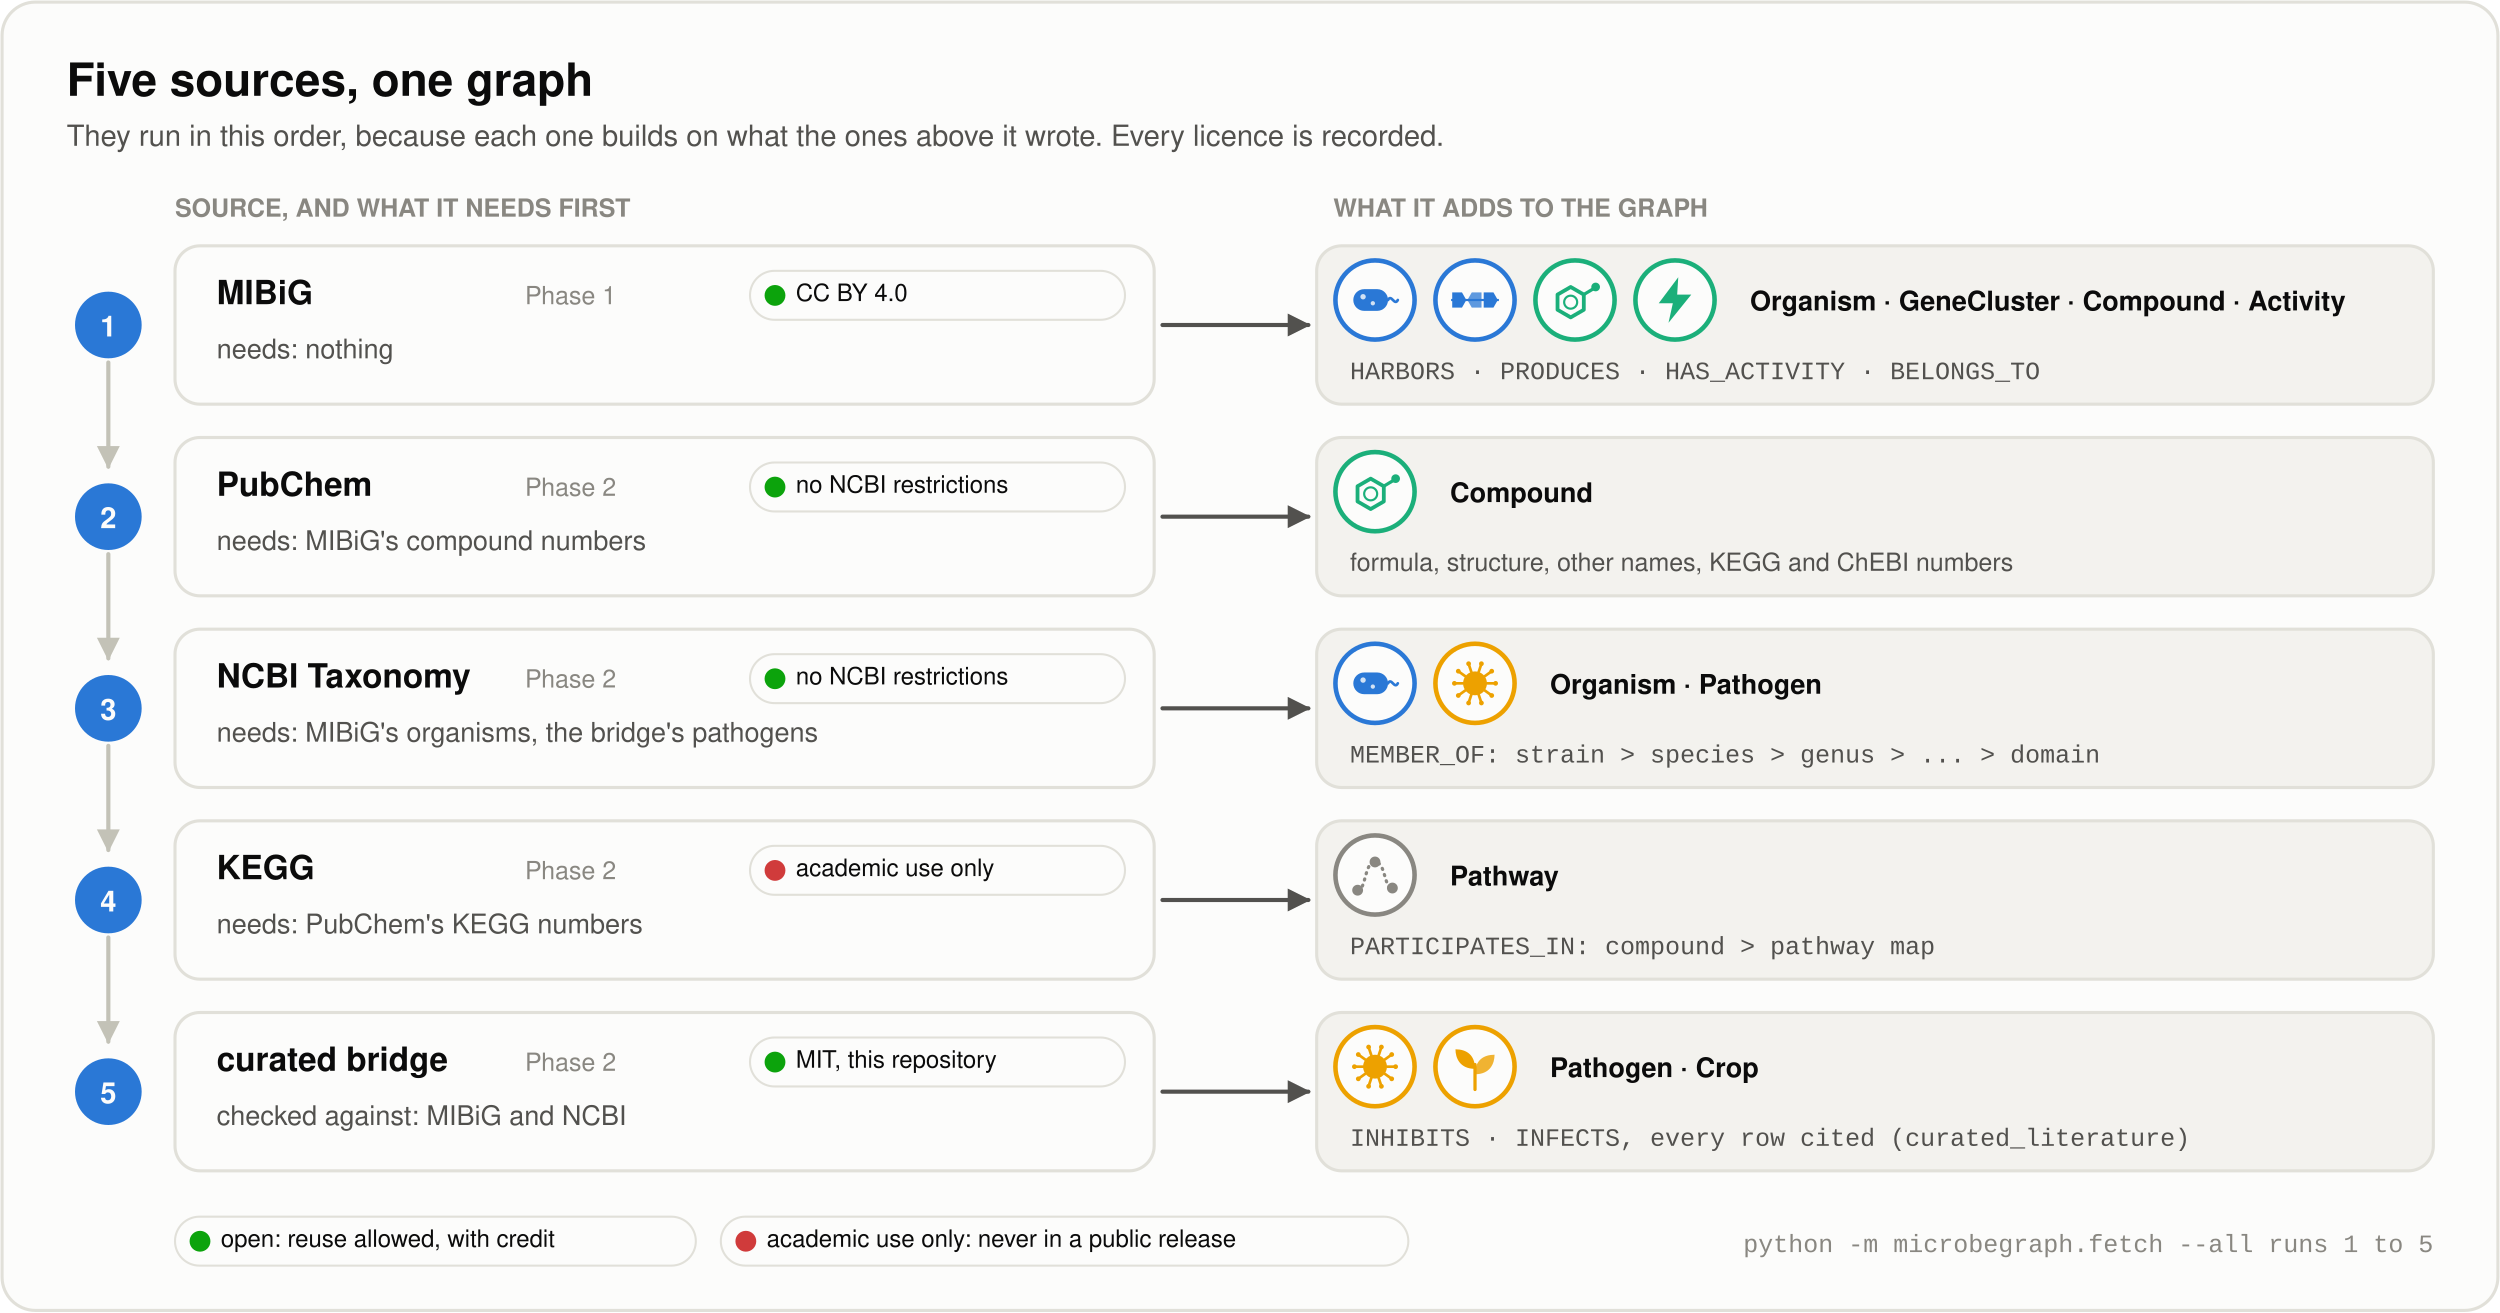
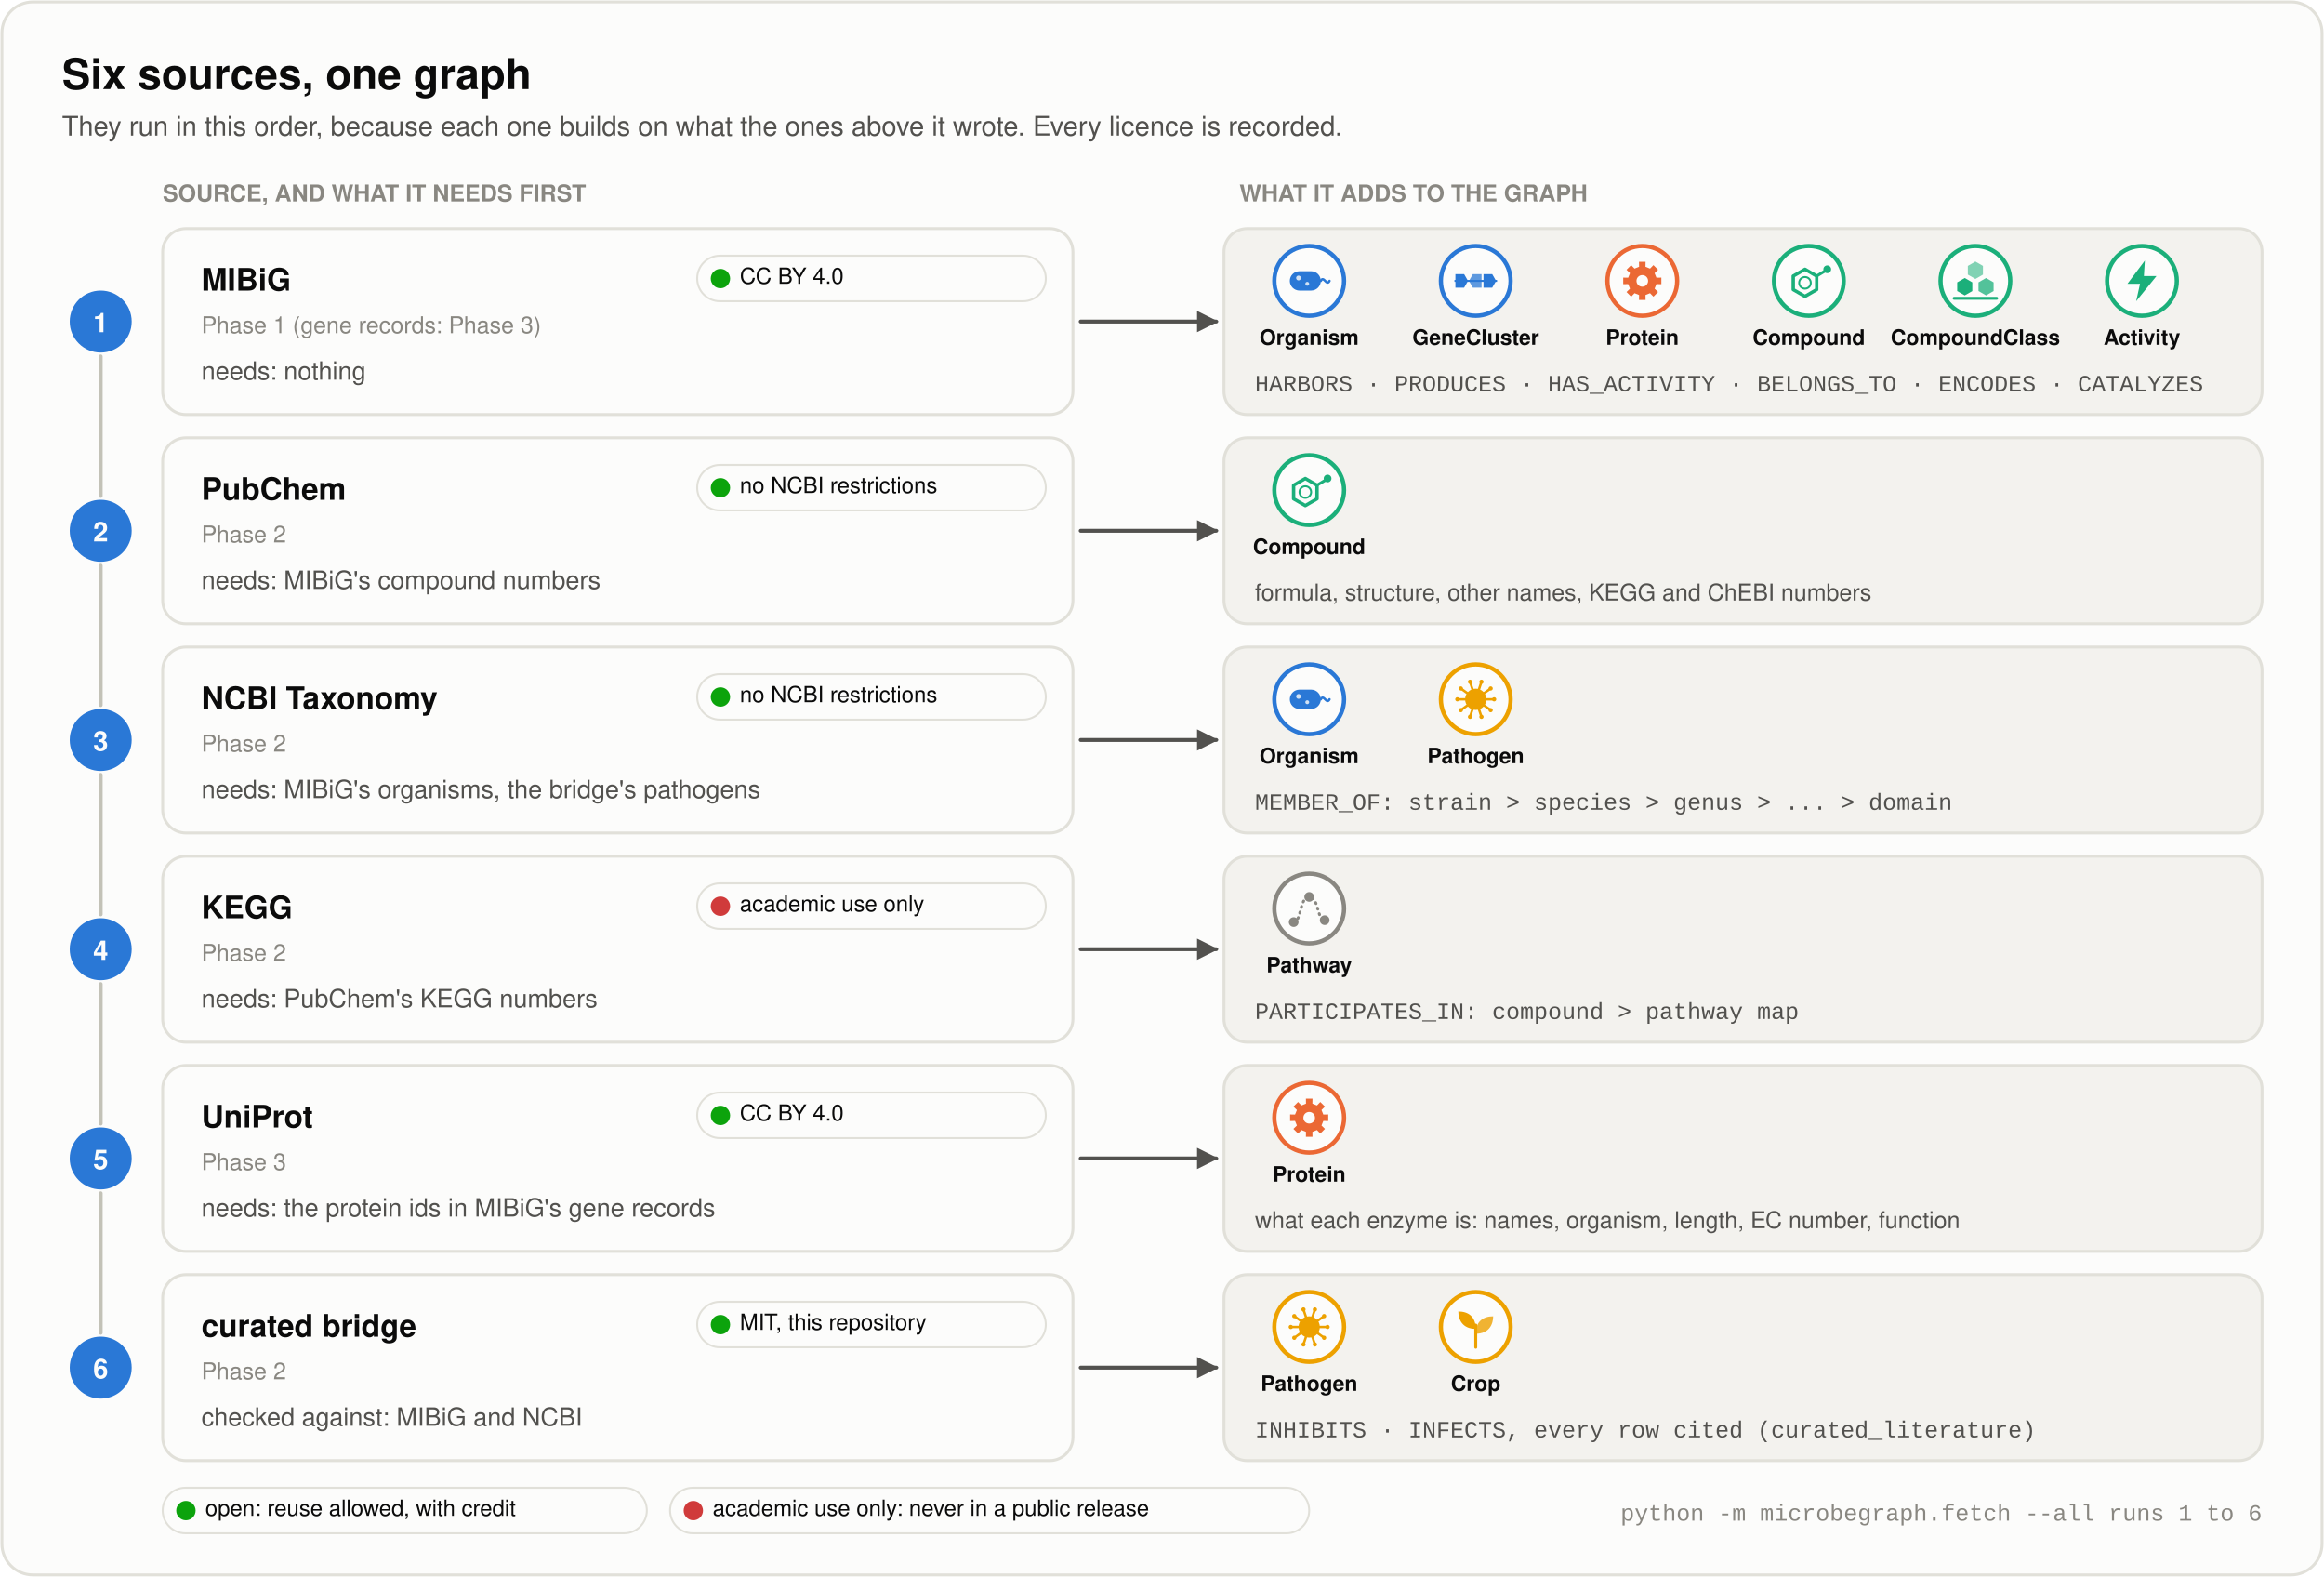
- <svg xmlns="http://www.w3.org/2000/svg" viewBox="0 0 1200 630" width="1200" height="630" role="img" aria-labelledby="title desc">
+ <svg xmlns="http://www.w3.org/2000/svg" viewBox="0 0 1200 814" width="1200" height="814" role="img" aria-labelledby="title desc">
  <defs>
    <marker id="arrow-52514e" viewBox="0 0 10 10" refX="9" refY="5" markerUnits="userSpaceOnUse" markerWidth="11" markerHeight="11" orient="auto-start-reverse">
      <path d="M0 0 L10 5 L0 10 z" fill="#52514e" />
    </marker>
-     <marker id="arrow-c3c2b7" viewBox="0 0 10 10" refX="9" refY="5" markerUnits="userSpaceOnUse" markerWidth="11" markerHeight="11" orient="auto-start-reverse">
-       <path d="M0 0 L10 5 L0 10 z" fill="#c3c2b7" />
-     </marker>
  </defs>
-   <rect x="1.0" y="1.0" width="1198.0" height="628.0" rx="16" fill="#fcfcfb" stroke="#e1e0d9" stroke-width="1.5" />
-   <text x="32.0" y="46.0" font-family="system-ui, -apple-system, 'Segoe UI', Helvetica, Arial, sans-serif" font-size="22" font-weight="700" fill="#0b0b0b" text-anchor="start">Five sources, one graph</text>
+   <rect x="1.0" y="1.0" width="1198.0" height="812.0" rx="16" fill="#fcfcfb" stroke="#e1e0d9" stroke-width="1.5" />
+   <text x="32.0" y="46.0" font-family="system-ui, -apple-system, 'Segoe UI', Helvetica, Arial, sans-serif" font-size="22" font-weight="700" fill="#0b0b0b" text-anchor="start">Six sources, one graph</text>
  <text x="32.0" y="70.0" font-family="system-ui, -apple-system, 'Segoe UI', Helvetica, Arial, sans-serif" font-size="14" font-weight="400" fill="#52514e" text-anchor="start">They run in this order, because each one builds on what the ones above it wrote. Every licence is recorded.</text>
  <text x="84.0" y="104.0" font-family="system-ui, -apple-system, 'Segoe UI', Helvetica, Arial, sans-serif" font-size="12" font-weight="700" fill="#898781" text-anchor="start">SOURCE, AND WHAT IT NEEDS FIRST</text>
  <text x="640.0" y="104.0" font-family="system-ui, -apple-system, 'Segoe UI', Helvetica, Arial, sans-serif" font-size="12" font-weight="700" fill="#898781" text-anchor="start">WHAT IT ADDS TO THE GRAPH</text>
-   <circle cx="52" cy="156" r="16" fill="#2a78d6" />
-   <text x="52.0" y="161.5" font-family="system-ui, -apple-system, 'Segoe UI', Helvetica, Arial, sans-serif" font-size="14" font-weight="700" fill="#fcfcfb" text-anchor="middle">1</text>
-   <line x1="52.0" y1="174.0" x2="52.0" y2="224.0" stroke="#c3c2b7" stroke-width="2" stroke-linecap="round" marker-end="url(#arrow-c3c2b7)" />
-   <rect x="84.0" y="118.0" width="470.0" height="76.0" rx="12" fill="#fcfcfb" stroke="#e1e0d9" stroke-width="1.5" />
-   <text x="104.0" y="146.0" font-family="system-ui, -apple-system, 'Segoe UI', Helvetica, Arial, sans-serif" font-size="16" font-weight="700" fill="#0b0b0b" text-anchor="start">MIBiG</text>
-   <text x="252.0" y="146.0" font-family="system-ui, -apple-system, 'Segoe UI', Helvetica, Arial, sans-serif" font-size="12" font-weight="400" fill="#898781" text-anchor="start">Phase 1</text>
-   <text x="104.0" y="172.0" font-family="system-ui, -apple-system, 'Segoe UI', Helvetica, Arial, sans-serif" font-size="13" font-weight="400" fill="#52514e" text-anchor="start">needs: nothing</text>
-   <rect x="360.0" y="130.0" width="180.0" height="23.5" rx="11.75" fill="#fcfcfb" stroke="#e1e0d9" stroke-width="1" />
-   <circle cx="372.0" cy="141.8" r="5" fill="#0ca30c" />
-   <text x="382.0" y="144.5" font-family="system-ui, -apple-system, 'Segoe UI', Helvetica, Arial, sans-serif" font-size="11.5" font-weight="400" fill="#0b0b0b" text-anchor="start">CC BY 4.0</text>
-   <line x1="558.0" y1="156.0" x2="628.0" y2="156.0" stroke="#52514e" stroke-width="2" stroke-linecap="round" marker-end="url(#arrow-52514e)" />
-   <rect x="632.0" y="118.0" width="536.0" height="76.0" rx="12" fill="#f3f2ee" stroke="#e1e0d9" stroke-width="1.5" />
-   <circle cx="660" cy="144" r="19" fill="#fcfcfb" stroke="#2a78d6" stroke-width="2.2" />
-   <g transform="translate(647.5,131.5) scale(0.521)">
+   <circle cx="52" cy="166.0" r="16" fill="#2a78d6" />
+   <text x="52.0" y="171.5" font-family="system-ui, -apple-system, 'Segoe UI', Helvetica, Arial, sans-serif" font-size="14" font-weight="700" fill="#fcfcfb" text-anchor="middle">1</text>
+   <line x1="52.0" y1="184.0" x2="52.0" y2="256.0" stroke="#c3c2b7" stroke-width="2" stroke-linecap="round" />
+   <rect x="84.0" y="118.0" width="470.0" height="96.0" rx="12" fill="#fcfcfb" stroke="#e1e0d9" stroke-width="1.5" />
+   <text x="104.0" y="150.0" font-family="system-ui, -apple-system, 'Segoe UI', Helvetica, Arial, sans-serif" font-size="16" font-weight="700" fill="#0b0b0b" text-anchor="start">MIBiG</text>
+   <text x="104.0" y="172.0" font-family="system-ui, -apple-system, 'Segoe UI', Helvetica, Arial, sans-serif" font-size="12" font-weight="400" fill="#898781" text-anchor="start">Phase 1 (gene records: Phase 3)</text>
+   <text x="104.0" y="196.0" font-family="system-ui, -apple-system, 'Segoe UI', Helvetica, Arial, sans-serif" font-size="13" font-weight="400" fill="#52514e" text-anchor="start">needs: nothing</text>
+   <rect x="360.0" y="132.0" width="180.0" height="23.5" rx="11.75" fill="#fcfcfb" stroke="#e1e0d9" stroke-width="1" />
+   <circle cx="372.0" cy="143.8" r="5" fill="#0ca30c" />
+   <text x="382.0" y="146.5" font-family="system-ui, -apple-system, 'Segoe UI', Helvetica, Arial, sans-serif" font-size="11.5" font-weight="400" fill="#0b0b0b" text-anchor="start">CC BY 4.0</text>
+   <line x1="558.0" y1="166.0" x2="628.0" y2="166.0" stroke="#52514e" stroke-width="2" stroke-linecap="round" marker-end="url(#arrow-52514e)" />
+   <rect x="632.0" y="118.0" width="536.0" height="96.0" rx="12" fill="#f3f2ee" stroke="#e1e0d9" stroke-width="1.5" />
+   <circle cx="676" cy="145" r="18" fill="#fcfcfb" stroke="#2a78d6" stroke-width="2.2" />
+   <g transform="translate(664.0,133.0) scale(0.500)">
    <rect x="4" y="14" width="32" height="20" rx="10" fill="#2a78d6" />
    <path d="M36 24 c3 -6 6 6 9 0" stroke="#2a78d6" stroke-width="2.5" fill="none" stroke-linecap="round" />
    <circle cx="13" cy="21" r="2.5" fill="#fcfcfb" opacity=".8" />
    <circle cx="22" cy="27" r="2" fill="#fcfcfb" opacity=".8" />
  </g>
-   <circle cx="708" cy="144" r="19" fill="#fcfcfb" stroke="#2a78d6" stroke-width="2.2" />
-   <g transform="translate(695.5,131.5) scale(0.521)">
+   <text x="676.0" y="178.0" font-family="system-ui, -apple-system, 'Segoe UI', Helvetica, Arial, sans-serif" font-size="11" font-weight="600" fill="#0b0b0b" text-anchor="middle">Organism</text>
+   <circle cx="762" cy="145" r="18" fill="#fcfcfb" stroke="#2a78d6" stroke-width="2.2" />
+   <g transform="translate(750.0,133.0) scale(0.500)">
    <line x1="2" y1="24" x2="46" y2="24" stroke="#2a78d6" stroke-width="2" />
    <path d="M3 17 h9 l4 7 l-4 7 h-9 z" fill="#2a78d6" />
    <path d="M30 17 h-9 l-4 7 l4 7 h9 z" fill="#2a78d6" opacity=".75" />
    <path d="M32 17 h9 l4 7 l-4 7 h-9 z" fill="#2a78d6" />
  </g>
-   <circle cx="756" cy="144" r="19" fill="#fcfcfb" stroke="#1baf7a" stroke-width="2.2" />
-   <g transform="translate(743.5,131.5) scale(0.521)">
+   <text x="762.0" y="178.0" font-family="system-ui, -apple-system, 'Segoe UI', Helvetica, Arial, sans-serif" font-size="11" font-weight="600" fill="#0b0b0b" text-anchor="middle">GeneCluster</text>
+   <circle cx="848" cy="145" r="18" fill="#fcfcfb" stroke="#eb6834" stroke-width="2.2" />
+   <g transform="translate(836.0,133.0) scale(0.500)">
+     <polygon points="43.7,20.6 43.7,27.4 38.6,27.3 36.7,32.0 40.3,35.5 35.5,40.3 32.0,36.7 27.3,38.6 27.4,43.7 20.6,43.7 20.7,38.6 16.0,36.7 12.5,40.3 7.7,35.5 11.3,32.0 9.4,27.3 4.3,27.4 4.3,20.6 9.4,20.7 11.3,16.0 7.7,12.5 12.5,7.7 16.0,11.3 20.7,9.4 20.6,4.3 27.4,4.3 27.3,9.4 32.0,11.3 35.5,7.7 40.3,12.5 36.7,16.0 38.6,20.7" fill="#eb6834" />
+     <circle cx="24" cy="24" r="6" fill="#fcfcfb" />
+   </g>
+   <text x="848.0" y="178.0" font-family="system-ui, -apple-system, 'Segoe UI', Helvetica, Arial, sans-serif" font-size="11" font-weight="600" fill="#0b0b0b" text-anchor="middle">Protein</text>
+   <circle cx="934" cy="145" r="18" fill="#fcfcfb" stroke="#1baf7a" stroke-width="2.2" />
+   <g transform="translate(922.0,133.0) scale(0.500)">
    <polygon points="32.1,33.0 20.0,40.0 7.9,33.0 7.9,19.0 20.0,12.0 32.1,19.0" fill="none" stroke="#1baf7a" stroke-width="3.5" stroke-linejoin="round" />
    <circle cx="20" cy="26" r="6" fill="none" stroke="#1baf7a" stroke-width="2" />
    <line x1="32" y1="19" x2="42" y2="13" stroke="#1baf7a" stroke-width="3" stroke-linecap="round" />
    <circle cx="43" cy="12" r="4" fill="#1baf7a" />
  </g>
-   <circle cx="804" cy="144" r="19" fill="#fcfcfb" stroke="#1baf7a" stroke-width="2.2" />
-   <g transform="translate(791.5,131.5) scale(0.521)">
+   <text x="934.0" y="178.0" font-family="system-ui, -apple-system, 'Segoe UI', Helvetica, Arial, sans-serif" font-size="11" font-weight="600" fill="#0b0b0b" text-anchor="middle">Compound</text>
+   <circle cx="1020" cy="145" r="18" fill="#fcfcfb" stroke="#1baf7a" stroke-width="2.2" />
+   <g transform="translate(1008.0,133.0) scale(0.500)">
+     <polygon points="20.8,34.5 13.0,39.0 5.2,34.5 5.2,25.5 13.0,21.0 20.8,25.5" fill="#1baf7a" />
+     <polygon points="42.8,34.5 35.0,39.0 27.2,34.5 27.2,25.5 35.0,21.0 42.8,25.5" fill="#1baf7a" opacity=".75" />
+     <polygon points="31.8,17.5 24.0,22.0 16.2,17.5 16.2,8.5 24.0,4.0 31.8,8.5" fill="#1baf7a" opacity=".55" />
+     <line x1="2" y1="42" x2="46" y2="42" stroke="#1baf7a" stroke-width="3" stroke-linecap="round" />
+   </g>
+   <text x="1020.0" y="178.0" font-family="system-ui, -apple-system, 'Segoe UI', Helvetica, Arial, sans-serif" font-size="11" font-weight="600" fill="#0b0b0b" text-anchor="middle">CompoundClass</text>
+   <circle cx="1106" cy="145" r="18" fill="#fcfcfb" stroke="#1baf7a" stroke-width="2.2" />
+   <g transform="translate(1094.0,133.0) scale(0.500)">
    <path d="M27 3 L9 27 h13 l-4 18 L39 19 h-13 z" fill="#1baf7a" />
  </g>
-   <text x="840.0" y="149.0" font-family="system-ui, -apple-system, 'Segoe UI', Helvetica, Arial, sans-serif" font-size="13" font-weight="600" fill="#0b0b0b" text-anchor="start">Organism · GeneCluster · Compound · Activity</text>
-   <text x="648.0" y="182.0" font-family="ui-monospace, 'SF Mono', Menlo, Consolas, 'Liberation Mono', monospace" font-size="12" font-weight="400" fill="#52514e" text-anchor="start">HARBORS · PRODUCES · HAS_ACTIVITY · BELONGS_TO</text>
-   <circle cx="52" cy="248" r="16" fill="#2a78d6" />
-   <text x="52.0" y="253.5" font-family="system-ui, -apple-system, 'Segoe UI', Helvetica, Arial, sans-serif" font-size="14" font-weight="700" fill="#fcfcfb" text-anchor="middle">2</text>
-   <line x1="52.0" y1="266.0" x2="52.0" y2="316.0" stroke="#c3c2b7" stroke-width="2" stroke-linecap="round" marker-end="url(#arrow-c3c2b7)" />
-   <rect x="84.0" y="210.0" width="470.0" height="76.0" rx="12" fill="#fcfcfb" stroke="#e1e0d9" stroke-width="1.5" />
-   <text x="104.0" y="238.0" font-family="system-ui, -apple-system, 'Segoe UI', Helvetica, Arial, sans-serif" font-size="16" font-weight="700" fill="#0b0b0b" text-anchor="start">PubChem</text>
-   <text x="252.0" y="238.0" font-family="system-ui, -apple-system, 'Segoe UI', Helvetica, Arial, sans-serif" font-size="12" font-weight="400" fill="#898781" text-anchor="start">Phase 2</text>
-   <text x="104.0" y="264.0" font-family="system-ui, -apple-system, 'Segoe UI', Helvetica, Arial, sans-serif" font-size="13" font-weight="400" fill="#52514e" text-anchor="start">needs: MIBiG's compound numbers</text>
-   <rect x="360.0" y="222.0" width="180.0" height="23.5" rx="11.75" fill="#fcfcfb" stroke="#e1e0d9" stroke-width="1" />
-   <circle cx="372.0" cy="233.8" r="5" fill="#0ca30c" />
-   <text x="382.0" y="236.5" font-family="system-ui, -apple-system, 'Segoe UI', Helvetica, Arial, sans-serif" font-size="11.5" font-weight="400" fill="#0b0b0b" text-anchor="start">no NCBI restrictions</text>
-   <line x1="558.0" y1="248.0" x2="628.0" y2="248.0" stroke="#52514e" stroke-width="2" stroke-linecap="round" marker-end="url(#arrow-52514e)" />
-   <rect x="632.0" y="210.0" width="536.0" height="76.0" rx="12" fill="#f3f2ee" stroke="#e1e0d9" stroke-width="1.5" />
-   <circle cx="660" cy="236" r="19" fill="#fcfcfb" stroke="#1baf7a" stroke-width="2.2" />
-   <g transform="translate(647.5,223.5) scale(0.521)">
+   <text x="1106.0" y="178.0" font-family="system-ui, -apple-system, 'Segoe UI', Helvetica, Arial, sans-serif" font-size="11" font-weight="600" fill="#0b0b0b" text-anchor="middle">Activity</text>
+   <text x="648.0" y="202.0" font-family="ui-monospace, 'SF Mono', Menlo, Consolas, 'Liberation Mono', monospace" font-size="12" font-weight="400" fill="#52514e" text-anchor="start">HARBORS · PRODUCES · HAS_ACTIVITY · BELONGS_TO · ENCODES · CATALYZES</text>
+   <circle cx="52" cy="274.0" r="16" fill="#2a78d6" />
+   <text x="52.0" y="279.5" font-family="system-ui, -apple-system, 'Segoe UI', Helvetica, Arial, sans-serif" font-size="14" font-weight="700" fill="#fcfcfb" text-anchor="middle">2</text>
+   <line x1="52.0" y1="292.0" x2="52.0" y2="364.0" stroke="#c3c2b7" stroke-width="2" stroke-linecap="round" />
+   <rect x="84.0" y="226.0" width="470.0" height="96.0" rx="12" fill="#fcfcfb" stroke="#e1e0d9" stroke-width="1.5" />
+   <text x="104.0" y="258.0" font-family="system-ui, -apple-system, 'Segoe UI', Helvetica, Arial, sans-serif" font-size="16" font-weight="700" fill="#0b0b0b" text-anchor="start">PubChem</text>
+   <text x="104.0" y="280.0" font-family="system-ui, -apple-system, 'Segoe UI', Helvetica, Arial, sans-serif" font-size="12" font-weight="400" fill="#898781" text-anchor="start">Phase 2</text>
+   <text x="104.0" y="304.0" font-family="system-ui, -apple-system, 'Segoe UI', Helvetica, Arial, sans-serif" font-size="13" font-weight="400" fill="#52514e" text-anchor="start">needs: MIBiG's compound numbers</text>
+   <rect x="360.0" y="240.0" width="180.0" height="23.5" rx="11.75" fill="#fcfcfb" stroke="#e1e0d9" stroke-width="1" />
+   <circle cx="372.0" cy="251.8" r="5" fill="#0ca30c" />
+   <text x="382.0" y="254.5" font-family="system-ui, -apple-system, 'Segoe UI', Helvetica, Arial, sans-serif" font-size="11.5" font-weight="400" fill="#0b0b0b" text-anchor="start">no NCBI restrictions</text>
+   <line x1="558.0" y1="274.0" x2="628.0" y2="274.0" stroke="#52514e" stroke-width="2" stroke-linecap="round" marker-end="url(#arrow-52514e)" />
+   <rect x="632.0" y="226.0" width="536.0" height="96.0" rx="12" fill="#f3f2ee" stroke="#e1e0d9" stroke-width="1.5" />
+   <circle cx="676" cy="253" r="18" fill="#fcfcfb" stroke="#1baf7a" stroke-width="2.2" />
+   <g transform="translate(664.0,241.0) scale(0.500)">
    <polygon points="32.1,33.0 20.0,40.0 7.9,33.0 7.9,19.0 20.0,12.0 32.1,19.0" fill="none" stroke="#1baf7a" stroke-width="3.5" stroke-linejoin="round" />
    <circle cx="20" cy="26" r="6" fill="none" stroke="#1baf7a" stroke-width="2" />
    <line x1="32" y1="19" x2="42" y2="13" stroke="#1baf7a" stroke-width="3" stroke-linecap="round" />
    <circle cx="43" cy="12" r="4" fill="#1baf7a" />
  </g>
-   <text x="696.0" y="241.0" font-family="system-ui, -apple-system, 'Segoe UI', Helvetica, Arial, sans-serif" font-size="13" font-weight="600" fill="#0b0b0b" text-anchor="start">Compound</text>
-   <text x="648.0" y="274.0" font-family="system-ui, -apple-system, 'Segoe UI', Helvetica, Arial, sans-serif" font-size="12" font-weight="400" fill="#52514e" text-anchor="start">formula, structure, other names, KEGG and ChEBI numbers</text>
-   <circle cx="52" cy="340" r="16" fill="#2a78d6" />
-   <text x="52.0" y="345.5" font-family="system-ui, -apple-system, 'Segoe UI', Helvetica, Arial, sans-serif" font-size="14" font-weight="700" fill="#fcfcfb" text-anchor="middle">3</text>
-   <line x1="52.0" y1="358.0" x2="52.0" y2="408.0" stroke="#c3c2b7" stroke-width="2" stroke-linecap="round" marker-end="url(#arrow-c3c2b7)" />
-   <rect x="84.0" y="302.0" width="470.0" height="76.0" rx="12" fill="#fcfcfb" stroke="#e1e0d9" stroke-width="1.5" />
-   <text x="104.0" y="330.0" font-family="system-ui, -apple-system, 'Segoe UI', Helvetica, Arial, sans-serif" font-size="16" font-weight="700" fill="#0b0b0b" text-anchor="start">NCBI Taxonomy</text>
-   <text x="252.0" y="330.0" font-family="system-ui, -apple-system, 'Segoe UI', Helvetica, Arial, sans-serif" font-size="12" font-weight="400" fill="#898781" text-anchor="start">Phase 2</text>
-   <text x="104.0" y="356.0" font-family="system-ui, -apple-system, 'Segoe UI', Helvetica, Arial, sans-serif" font-size="13" font-weight="400" fill="#52514e" text-anchor="start">needs: MIBiG's organisms, the bridge's pathogens</text>
-   <rect x="360.0" y="314.0" width="180.0" height="23.5" rx="11.75" fill="#fcfcfb" stroke="#e1e0d9" stroke-width="1" />
-   <circle cx="372.0" cy="325.8" r="5" fill="#0ca30c" />
-   <text x="382.0" y="328.5" font-family="system-ui, -apple-system, 'Segoe UI', Helvetica, Arial, sans-serif" font-size="11.5" font-weight="400" fill="#0b0b0b" text-anchor="start">no NCBI restrictions</text>
-   <line x1="558.0" y1="340.0" x2="628.0" y2="340.0" stroke="#52514e" stroke-width="2" stroke-linecap="round" marker-end="url(#arrow-52514e)" />
-   <rect x="632.0" y="302.0" width="536.0" height="76.0" rx="12" fill="#f3f2ee" stroke="#e1e0d9" stroke-width="1.5" />
-   <circle cx="660" cy="328" r="19" fill="#fcfcfb" stroke="#2a78d6" stroke-width="2.2" />
-   <g transform="translate(647.5,315.5) scale(0.521)">
+   <text x="676.0" y="286.0" font-family="system-ui, -apple-system, 'Segoe UI', Helvetica, Arial, sans-serif" font-size="11" font-weight="600" fill="#0b0b0b" text-anchor="middle">Compound</text>
+   <text x="648.0" y="310.0" font-family="system-ui, -apple-system, 'Segoe UI', Helvetica, Arial, sans-serif" font-size="12" font-weight="400" fill="#52514e" text-anchor="start">formula, structure, other names, KEGG and ChEBI numbers</text>
+   <circle cx="52" cy="382.0" r="16" fill="#2a78d6" />
+   <text x="52.0" y="387.5" font-family="system-ui, -apple-system, 'Segoe UI', Helvetica, Arial, sans-serif" font-size="14" font-weight="700" fill="#fcfcfb" text-anchor="middle">3</text>
+   <line x1="52.0" y1="400.0" x2="52.0" y2="472.0" stroke="#c3c2b7" stroke-width="2" stroke-linecap="round" />
+   <rect x="84.0" y="334.0" width="470.0" height="96.0" rx="12" fill="#fcfcfb" stroke="#e1e0d9" stroke-width="1.5" />
+   <text x="104.0" y="366.0" font-family="system-ui, -apple-system, 'Segoe UI', Helvetica, Arial, sans-serif" font-size="16" font-weight="700" fill="#0b0b0b" text-anchor="start">NCBI Taxonomy</text>
+   <text x="104.0" y="388.0" font-family="system-ui, -apple-system, 'Segoe UI', Helvetica, Arial, sans-serif" font-size="12" font-weight="400" fill="#898781" text-anchor="start">Phase 2</text>
+   <text x="104.0" y="412.0" font-family="system-ui, -apple-system, 'Segoe UI', Helvetica, Arial, sans-serif" font-size="13" font-weight="400" fill="#52514e" text-anchor="start">needs: MIBiG's organisms, the bridge's pathogens</text>
+   <rect x="360.0" y="348.0" width="180.0" height="23.5" rx="11.75" fill="#fcfcfb" stroke="#e1e0d9" stroke-width="1" />
+   <circle cx="372.0" cy="359.8" r="5" fill="#0ca30c" />
+   <text x="382.0" y="362.5" font-family="system-ui, -apple-system, 'Segoe UI', Helvetica, Arial, sans-serif" font-size="11.5" font-weight="400" fill="#0b0b0b" text-anchor="start">no NCBI restrictions</text>
+   <line x1="558.0" y1="382.0" x2="628.0" y2="382.0" stroke="#52514e" stroke-width="2" stroke-linecap="round" marker-end="url(#arrow-52514e)" />
+   <rect x="632.0" y="334.0" width="536.0" height="96.0" rx="12" fill="#f3f2ee" stroke="#e1e0d9" stroke-width="1.5" />
+   <circle cx="676" cy="361" r="18" fill="#fcfcfb" stroke="#2a78d6" stroke-width="2.2" />
+   <g transform="translate(664.0,349.0) scale(0.500)">
    <rect x="4" y="14" width="32" height="20" rx="10" fill="#2a78d6" />
    <path d="M36 24 c3 -6 6 6 9 0" stroke="#2a78d6" stroke-width="2.5" fill="none" stroke-linecap="round" />
    <circle cx="13" cy="21" r="2.5" fill="#fcfcfb" opacity=".8" />
    <circle cx="22" cy="27" r="2" fill="#fcfcfb" opacity=".8" />
  </g>
-   <circle cx="708" cy="328" r="19" fill="#fcfcfb" stroke="#eda100" stroke-width="2.2" />
-   <g transform="translate(695.5,315.5) scale(0.521)">
+   <text x="676.0" y="394.0" font-family="system-ui, -apple-system, 'Segoe UI', Helvetica, Arial, sans-serif" font-size="11" font-weight="600" fill="#0b0b0b" text-anchor="middle">Organism</text>
+   <circle cx="762" cy="361" r="18" fill="#fcfcfb" stroke="#eda100" stroke-width="2.2" />
+   <g transform="translate(750.0,349.0) scale(0.500)">
    <line x1="35.0" y1="24.0" x2="42.0" y2="24.0" stroke="#eda100" stroke-width="2.5" stroke-linecap="round" />
    <circle cx="43.0" cy="24.0" r="2.2" fill="#eda100" />
    <line x1="32.9" y1="30.5" x2="38.6" y2="34.6" stroke="#eda100" stroke-width="2.5" stroke-linecap="round" />
    <circle cx="39.4" cy="35.2" r="2.2" fill="#eda100" />
    <line x1="27.4" y1="34.5" x2="29.6" y2="41.1" stroke="#eda100" stroke-width="2.5" stroke-linecap="round" />
    <circle cx="29.9" cy="42.1" r="2.2" fill="#eda100" />
    <line x1="20.6" y1="34.5" x2="18.4" y2="41.1" stroke="#eda100" stroke-width="2.5" stroke-linecap="round" />
    <circle cx="18.1" cy="42.1" r="2.2" fill="#eda100" />
    <line x1="15.1" y1="30.5" x2="9.4" y2="34.6" stroke="#eda100" stroke-width="2.5" stroke-linecap="round" />
    <circle cx="8.6" cy="35.2" r="2.2" fill="#eda100" />
    <line x1="13.0" y1="24.0" x2="6.0" y2="24.0" stroke="#eda100" stroke-width="2.5" stroke-linecap="round" />
    <circle cx="5.0" cy="24.0" r="2.2" fill="#eda100" />
    <line x1="15.1" y1="17.5" x2="9.4" y2="13.4" stroke="#eda100" stroke-width="2.5" stroke-linecap="round" />
    <circle cx="8.6" cy="12.8" r="2.2" fill="#eda100" />
    <line x1="20.6" y1="13.5" x2="18.4" y2="6.9" stroke="#eda100" stroke-width="2.5" stroke-linecap="round" />
    <circle cx="18.1" cy="5.9" r="2.2" fill="#eda100" />
    <line x1="27.4" y1="13.5" x2="29.6" y2="6.9" stroke="#eda100" stroke-width="2.5" stroke-linecap="round" />
    <circle cx="29.9" cy="5.9" r="2.2" fill="#eda100" />
    <line x1="32.9" y1="17.5" x2="38.6" y2="13.4" stroke="#eda100" stroke-width="2.5" stroke-linecap="round" />
    <circle cx="39.4" cy="12.8" r="2.2" fill="#eda100" />
    <circle cx="24" cy="24" r="11" fill="#eda100" />
  </g>
-   <text x="744.0" y="333.0" font-family="system-ui, -apple-system, 'Segoe UI', Helvetica, Arial, sans-serif" font-size="13" font-weight="600" fill="#0b0b0b" text-anchor="start">Organism · Pathogen</text>
-   <text x="648.0" y="366.0" font-family="ui-monospace, 'SF Mono', Menlo, Consolas, 'Liberation Mono', monospace" font-size="12" font-weight="400" fill="#52514e" text-anchor="start">MEMBER_OF: strain &gt; species &gt; genus &gt; ... &gt; domain</text>
-   <circle cx="52" cy="432" r="16" fill="#2a78d6" />
-   <text x="52.0" y="437.5" font-family="system-ui, -apple-system, 'Segoe UI', Helvetica, Arial, sans-serif" font-size="14" font-weight="700" fill="#fcfcfb" text-anchor="middle">4</text>
-   <line x1="52.0" y1="450.0" x2="52.0" y2="500.0" stroke="#c3c2b7" stroke-width="2" stroke-linecap="round" marker-end="url(#arrow-c3c2b7)" />
-   <rect x="84.0" y="394.0" width="470.0" height="76.0" rx="12" fill="#fcfcfb" stroke="#e1e0d9" stroke-width="1.5" />
-   <text x="104.0" y="422.0" font-family="system-ui, -apple-system, 'Segoe UI', Helvetica, Arial, sans-serif" font-size="16" font-weight="700" fill="#0b0b0b" text-anchor="start">KEGG</text>
-   <text x="252.0" y="422.0" font-family="system-ui, -apple-system, 'Segoe UI', Helvetica, Arial, sans-serif" font-size="12" font-weight="400" fill="#898781" text-anchor="start">Phase 2</text>
-   <text x="104.0" y="448.0" font-family="system-ui, -apple-system, 'Segoe UI', Helvetica, Arial, sans-serif" font-size="13" font-weight="400" fill="#52514e" text-anchor="start">needs: PubChem's KEGG numbers</text>
-   <rect x="360.0" y="406.0" width="180.0" height="23.5" rx="11.75" fill="#fcfcfb" stroke="#e1e0d9" stroke-width="1" />
-   <circle cx="372.0" cy="417.8" r="5" fill="#d03b3b" />
-   <text x="382.0" y="420.5" font-family="system-ui, -apple-system, 'Segoe UI', Helvetica, Arial, sans-serif" font-size="11.5" font-weight="400" fill="#0b0b0b" text-anchor="start">academic use only</text>
-   <line x1="558.0" y1="432.0" x2="628.0" y2="432.0" stroke="#52514e" stroke-width="2" stroke-linecap="round" marker-end="url(#arrow-52514e)" />
-   <rect x="632.0" y="394.0" width="536.0" height="76.0" rx="12" fill="#f3f2ee" stroke="#e1e0d9" stroke-width="1.5" />
-   <circle cx="660" cy="420" r="19" fill="#fcfcfb" stroke="#898781" stroke-width="2.2" />
-   <g transform="translate(647.5,407.5) scale(0.521)">
+   <text x="762.0" y="394.0" font-family="system-ui, -apple-system, 'Segoe UI', Helvetica, Arial, sans-serif" font-size="11" font-weight="600" fill="#0b0b0b" text-anchor="middle">Pathogen</text>
+   <text x="648.0" y="418.0" font-family="ui-monospace, 'SF Mono', Menlo, Consolas, 'Liberation Mono', monospace" font-size="12" font-weight="400" fill="#52514e" text-anchor="start">MEMBER_OF: strain &gt; species &gt; genus &gt; ... &gt; domain</text>
+   <circle cx="52" cy="490.0" r="16" fill="#2a78d6" />
+   <text x="52.0" y="495.5" font-family="system-ui, -apple-system, 'Segoe UI', Helvetica, Arial, sans-serif" font-size="14" font-weight="700" fill="#fcfcfb" text-anchor="middle">4</text>
+   <line x1="52.0" y1="508.0" x2="52.0" y2="580.0" stroke="#c3c2b7" stroke-width="2" stroke-linecap="round" />
+   <rect x="84.0" y="442.0" width="470.0" height="96.0" rx="12" fill="#fcfcfb" stroke="#e1e0d9" stroke-width="1.5" />
+   <text x="104.0" y="474.0" font-family="system-ui, -apple-system, 'Segoe UI', Helvetica, Arial, sans-serif" font-size="16" font-weight="700" fill="#0b0b0b" text-anchor="start">KEGG</text>
+   <text x="104.0" y="496.0" font-family="system-ui, -apple-system, 'Segoe UI', Helvetica, Arial, sans-serif" font-size="12" font-weight="400" fill="#898781" text-anchor="start">Phase 2</text>
+   <text x="104.0" y="520.0" font-family="system-ui, -apple-system, 'Segoe UI', Helvetica, Arial, sans-serif" font-size="13" font-weight="400" fill="#52514e" text-anchor="start">needs: PubChem's KEGG numbers</text>
+   <rect x="360.0" y="456.0" width="180.0" height="23.5" rx="11.75" fill="#fcfcfb" stroke="#e1e0d9" stroke-width="1" />
+   <circle cx="372.0" cy="467.8" r="5" fill="#d03b3b" />
+   <text x="382.0" y="470.5" font-family="system-ui, -apple-system, 'Segoe UI', Helvetica, Arial, sans-serif" font-size="11.5" font-weight="400" fill="#0b0b0b" text-anchor="start">academic use only</text>
+   <line x1="558.0" y1="490.0" x2="628.0" y2="490.0" stroke="#52514e" stroke-width="2" stroke-linecap="round" marker-end="url(#arrow-52514e)" />
+   <rect x="632.0" y="442.0" width="536.0" height="96.0" rx="12" fill="#f3f2ee" stroke="#e1e0d9" stroke-width="1.5" />
+   <circle cx="676" cy="469" r="18" fill="#fcfcfb" stroke="#898781" stroke-width="2.2" />
+   <g transform="translate(664.0,457.0) scale(0.500)">
    <path d="M8 38 C16 38 14 12 24 12 C34 12 32 36 40 36" fill="none" stroke="#898781" stroke-width="3" stroke-dasharray="1 5" stroke-linecap="round" />
    <circle cx="8" cy="38" r="5" fill="#898781" />
    <circle cx="24" cy="12" r="5" fill="#898781" />
    <circle cx="40" cy="36" r="5" fill="#898781" />
  </g>
-   <text x="696.0" y="425.0" font-family="system-ui, -apple-system, 'Segoe UI', Helvetica, Arial, sans-serif" font-size="13" font-weight="600" fill="#0b0b0b" text-anchor="start">Pathway</text>
-   <text x="648.0" y="458.0" font-family="ui-monospace, 'SF Mono', Menlo, Consolas, 'Liberation Mono', monospace" font-size="12" font-weight="400" fill="#52514e" text-anchor="start">PARTICIPATES_IN: compound &gt; pathway map</text>
-   <circle cx="52" cy="524" r="16" fill="#2a78d6" />
-   <text x="52.0" y="529.5" font-family="system-ui, -apple-system, 'Segoe UI', Helvetica, Arial, sans-serif" font-size="14" font-weight="700" fill="#fcfcfb" text-anchor="middle">5</text>
-   <rect x="84.0" y="486.0" width="470.0" height="76.0" rx="12" fill="#fcfcfb" stroke="#e1e0d9" stroke-width="1.5" />
-   <text x="104.0" y="514.0" font-family="system-ui, -apple-system, 'Segoe UI', Helvetica, Arial, sans-serif" font-size="16" font-weight="700" fill="#0b0b0b" text-anchor="start">curated bridge</text>
-   <text x="252.0" y="514.0" font-family="system-ui, -apple-system, 'Segoe UI', Helvetica, Arial, sans-serif" font-size="12" font-weight="400" fill="#898781" text-anchor="start">Phase 2</text>
-   <text x="104.0" y="540.0" font-family="system-ui, -apple-system, 'Segoe UI', Helvetica, Arial, sans-serif" font-size="13" font-weight="400" fill="#52514e" text-anchor="start">checked against: MIBiG and NCBI</text>
-   <rect x="360.0" y="498.0" width="180.0" height="23.5" rx="11.75" fill="#fcfcfb" stroke="#e1e0d9" stroke-width="1" />
-   <circle cx="372.0" cy="509.8" r="5" fill="#0ca30c" />
-   <text x="382.0" y="512.5" font-family="system-ui, -apple-system, 'Segoe UI', Helvetica, Arial, sans-serif" font-size="11.5" font-weight="400" fill="#0b0b0b" text-anchor="start">MIT, this repository</text>
-   <line x1="558.0" y1="524.0" x2="628.0" y2="524.0" stroke="#52514e" stroke-width="2" stroke-linecap="round" marker-end="url(#arrow-52514e)" />
-   <rect x="632.0" y="486.0" width="536.0" height="76.0" rx="12" fill="#f3f2ee" stroke="#e1e0d9" stroke-width="1.5" />
-   <circle cx="660" cy="512" r="19" fill="#fcfcfb" stroke="#eda100" stroke-width="2.2" />
-   <g transform="translate(647.5,499.5) scale(0.521)">
+   <text x="676.0" y="502.0" font-family="system-ui, -apple-system, 'Segoe UI', Helvetica, Arial, sans-serif" font-size="11" font-weight="600" fill="#0b0b0b" text-anchor="middle">Pathway</text>
+   <text x="648.0" y="526.0" font-family="ui-monospace, 'SF Mono', Menlo, Consolas, 'Liberation Mono', monospace" font-size="12" font-weight="400" fill="#52514e" text-anchor="start">PARTICIPATES_IN: compound &gt; pathway map</text>
+   <circle cx="52" cy="598.0" r="16" fill="#2a78d6" />
+   <text x="52.0" y="603.5" font-family="system-ui, -apple-system, 'Segoe UI', Helvetica, Arial, sans-serif" font-size="14" font-weight="700" fill="#fcfcfb" text-anchor="middle">5</text>
+   <line x1="52.0" y1="616.0" x2="52.0" y2="688.0" stroke="#c3c2b7" stroke-width="2" stroke-linecap="round" />
+   <rect x="84.0" y="550.0" width="470.0" height="96.0" rx="12" fill="#fcfcfb" stroke="#e1e0d9" stroke-width="1.5" />
+   <text x="104.0" y="582.0" font-family="system-ui, -apple-system, 'Segoe UI', Helvetica, Arial, sans-serif" font-size="16" font-weight="700" fill="#0b0b0b" text-anchor="start">UniProt</text>
+   <text x="104.0" y="604.0" font-family="system-ui, -apple-system, 'Segoe UI', Helvetica, Arial, sans-serif" font-size="12" font-weight="400" fill="#898781" text-anchor="start">Phase 3</text>
+   <text x="104.0" y="628.0" font-family="system-ui, -apple-system, 'Segoe UI', Helvetica, Arial, sans-serif" font-size="13" font-weight="400" fill="#52514e" text-anchor="start">needs: the protein ids in MIBiG's gene records</text>
+   <rect x="360.0" y="564.0" width="180.0" height="23.5" rx="11.75" fill="#fcfcfb" stroke="#e1e0d9" stroke-width="1" />
+   <circle cx="372.0" cy="575.8" r="5" fill="#0ca30c" />
+   <text x="382.0" y="578.5" font-family="system-ui, -apple-system, 'Segoe UI', Helvetica, Arial, sans-serif" font-size="11.5" font-weight="400" fill="#0b0b0b" text-anchor="start">CC BY 4.0</text>
+   <line x1="558.0" y1="598.0" x2="628.0" y2="598.0" stroke="#52514e" stroke-width="2" stroke-linecap="round" marker-end="url(#arrow-52514e)" />
+   <rect x="632.0" y="550.0" width="536.0" height="96.0" rx="12" fill="#f3f2ee" stroke="#e1e0d9" stroke-width="1.5" />
+   <circle cx="676" cy="577" r="18" fill="#fcfcfb" stroke="#eb6834" stroke-width="2.2" />
+   <g transform="translate(664.0,565.0) scale(0.500)">
+     <polygon points="43.7,20.6 43.7,27.4 38.6,27.3 36.7,32.0 40.3,35.5 35.5,40.3 32.0,36.7 27.3,38.6 27.4,43.7 20.6,43.7 20.7,38.6 16.0,36.7 12.5,40.3 7.7,35.5 11.3,32.0 9.4,27.3 4.3,27.4 4.3,20.6 9.4,20.7 11.3,16.0 7.7,12.5 12.5,7.7 16.0,11.3 20.7,9.4 20.6,4.3 27.4,4.3 27.3,9.4 32.0,11.3 35.5,7.7 40.3,12.5 36.7,16.0 38.6,20.7" fill="#eb6834" />
+     <circle cx="24" cy="24" r="6" fill="#fcfcfb" />
+   </g>
+   <text x="676.0" y="610.0" font-family="system-ui, -apple-system, 'Segoe UI', Helvetica, Arial, sans-serif" font-size="11" font-weight="600" fill="#0b0b0b" text-anchor="middle">Protein</text>
+   <text x="648.0" y="634.0" font-family="system-ui, -apple-system, 'Segoe UI', Helvetica, Arial, sans-serif" font-size="12" font-weight="400" fill="#52514e" text-anchor="start">what each enzyme is: names, organism, length, EC number, function</text>
+   <circle cx="52" cy="706.0" r="16" fill="#2a78d6" />
+   <text x="52.0" y="711.5" font-family="system-ui, -apple-system, 'Segoe UI', Helvetica, Arial, sans-serif" font-size="14" font-weight="700" fill="#fcfcfb" text-anchor="middle">6</text>
+   <rect x="84.0" y="658.0" width="470.0" height="96.0" rx="12" fill="#fcfcfb" stroke="#e1e0d9" stroke-width="1.5" />
+   <text x="104.0" y="690.0" font-family="system-ui, -apple-system, 'Segoe UI', Helvetica, Arial, sans-serif" font-size="16" font-weight="700" fill="#0b0b0b" text-anchor="start">curated bridge</text>
+   <text x="104.0" y="712.0" font-family="system-ui, -apple-system, 'Segoe UI', Helvetica, Arial, sans-serif" font-size="12" font-weight="400" fill="#898781" text-anchor="start">Phase 2</text>
+   <text x="104.0" y="736.0" font-family="system-ui, -apple-system, 'Segoe UI', Helvetica, Arial, sans-serif" font-size="13" font-weight="400" fill="#52514e" text-anchor="start">checked against: MIBiG and NCBI</text>
+   <rect x="360.0" y="672.0" width="180.0" height="23.5" rx="11.75" fill="#fcfcfb" stroke="#e1e0d9" stroke-width="1" />
+   <circle cx="372.0" cy="683.8" r="5" fill="#0ca30c" />
+   <text x="382.0" y="686.5" font-family="system-ui, -apple-system, 'Segoe UI', Helvetica, Arial, sans-serif" font-size="11.5" font-weight="400" fill="#0b0b0b" text-anchor="start">MIT, this repository</text>
+   <line x1="558.0" y1="706.0" x2="628.0" y2="706.0" stroke="#52514e" stroke-width="2" stroke-linecap="round" marker-end="url(#arrow-52514e)" />
+   <rect x="632.0" y="658.0" width="536.0" height="96.0" rx="12" fill="#f3f2ee" stroke="#e1e0d9" stroke-width="1.5" />
+   <circle cx="676" cy="685" r="18" fill="#fcfcfb" stroke="#eda100" stroke-width="2.2" />
+   <g transform="translate(664.0,673.0) scale(0.500)">
    <line x1="35.0" y1="24.0" x2="42.0" y2="24.0" stroke="#eda100" stroke-width="2.5" stroke-linecap="round" />
    <circle cx="43.0" cy="24.0" r="2.2" fill="#eda100" />
    <line x1="32.9" y1="30.5" x2="38.6" y2="34.6" stroke="#eda100" stroke-width="2.5" stroke-linecap="round" />
    <circle cx="39.4" cy="35.2" r="2.2" fill="#eda100" />
    <line x1="27.4" y1="34.5" x2="29.6" y2="41.1" stroke="#eda100" stroke-width="2.5" stroke-linecap="round" />
    <circle cx="29.9" cy="42.1" r="2.2" fill="#eda100" />
    <line x1="20.6" y1="34.5" x2="18.4" y2="41.1" stroke="#eda100" stroke-width="2.5" stroke-linecap="round" />
    <circle cx="18.1" cy="42.1" r="2.2" fill="#eda100" />
    <line x1="15.1" y1="30.5" x2="9.4" y2="34.6" stroke="#eda100" stroke-width="2.5" stroke-linecap="round" />
    <circle cx="8.6" cy="35.2" r="2.2" fill="#eda100" />
    <line x1="13.0" y1="24.0" x2="6.0" y2="24.0" stroke="#eda100" stroke-width="2.5" stroke-linecap="round" />
    <circle cx="5.0" cy="24.0" r="2.2" fill="#eda100" />
    <line x1="15.1" y1="17.5" x2="9.4" y2="13.4" stroke="#eda100" stroke-width="2.5" stroke-linecap="round" />
    <circle cx="8.6" cy="12.8" r="2.2" fill="#eda100" />
    <line x1="20.6" y1="13.5" x2="18.4" y2="6.9" stroke="#eda100" stroke-width="2.5" stroke-linecap="round" />
    <circle cx="18.1" cy="5.9" r="2.2" fill="#eda100" />
    <line x1="27.4" y1="13.5" x2="29.6" y2="6.9" stroke="#eda100" stroke-width="2.5" stroke-linecap="round" />
    <circle cx="29.9" cy="5.9" r="2.2" fill="#eda100" />
    <line x1="32.9" y1="17.5" x2="38.6" y2="13.4" stroke="#eda100" stroke-width="2.5" stroke-linecap="round" />
    <circle cx="39.4" cy="12.8" r="2.2" fill="#eda100" />
    <circle cx="24" cy="24" r="11" fill="#eda100" />
  </g>
-   <circle cx="708" cy="512" r="19" fill="#fcfcfb" stroke="#eda100" stroke-width="2.2" />
-   <g transform="translate(695.5,499.5) scale(0.521)">
+   <text x="676.0" y="718.0" font-family="system-ui, -apple-system, 'Segoe UI', Helvetica, Arial, sans-serif" font-size="11" font-weight="600" fill="#0b0b0b" text-anchor="middle">Pathogen</text>
+   <circle cx="762" cy="685" r="18" fill="#fcfcfb" stroke="#eda100" stroke-width="2.2" />
+   <g transform="translate(750.0,673.0) scale(0.500)">
    <path d="M24 45 V22" stroke="#eda100" stroke-width="3" stroke-linecap="round" />
    <path d="M24 26 C10 26 6 16 6 8 C16 8 24 13 24 26 z" fill="#eda100" />
    <path d="M24 31 C38 31 42 21 42 13 C32 13 24 18 24 31 z" fill="#eda100" opacity=".8" />
  </g>
-   <text x="744.0" y="517.0" font-family="system-ui, -apple-system, 'Segoe UI', Helvetica, Arial, sans-serif" font-size="13" font-weight="600" fill="#0b0b0b" text-anchor="start">Pathogen · Crop</text>
-   <text x="648.0" y="550.0" font-family="ui-monospace, 'SF Mono', Menlo, Consolas, 'Liberation Mono', monospace" font-size="12" font-weight="400" fill="#52514e" text-anchor="start">INHIBITS · INFECTS, every row cited (curated_literature)</text>
-   <rect x="84.0" y="584.0" width="250.0" height="23.5" rx="11.75" fill="#fcfcfb" stroke="#e1e0d9" stroke-width="1" />
-   <circle cx="96.0" cy="595.8" r="5" fill="#0ca30c" />
-   <text x="106.0" y="598.5" font-family="system-ui, -apple-system, 'Segoe UI', Helvetica, Arial, sans-serif" font-size="11.5" font-weight="400" fill="#0b0b0b" text-anchor="start">open: reuse allowed, with credit</text>
-   <rect x="346.0" y="584.0" width="330.0" height="23.5" rx="11.75" fill="#fcfcfb" stroke="#e1e0d9" stroke-width="1" />
-   <circle cx="358.0" cy="595.8" r="5" fill="#d03b3b" />
-   <text x="368.0" y="598.5" font-family="system-ui, -apple-system, 'Segoe UI', Helvetica, Arial, sans-serif" font-size="11.5" font-weight="400" fill="#0b0b0b" text-anchor="start">academic use only: never in a public release</text>
-   <text x="1168.0" y="601.0" font-family="ui-monospace, 'SF Mono', Menlo, Consolas, 'Liberation Mono', monospace" font-size="12" font-weight="400" fill="#898781" text-anchor="end">python -m microbegraph.fetch --all runs 1 to 5</text>
+   <text x="762.0" y="718.0" font-family="system-ui, -apple-system, 'Segoe UI', Helvetica, Arial, sans-serif" font-size="11" font-weight="600" fill="#0b0b0b" text-anchor="middle">Crop</text>
+   <text x="648.0" y="742.0" font-family="ui-monospace, 'SF Mono', Menlo, Consolas, 'Liberation Mono', monospace" font-size="12" font-weight="400" fill="#52514e" text-anchor="start">INHIBITS · INFECTS, every row cited (curated_literature)</text>
+   <rect x="84.0" y="768.0" width="250.0" height="23.5" rx="11.75" fill="#fcfcfb" stroke="#e1e0d9" stroke-width="1" />
+   <circle cx="96.0" cy="779.8" r="5" fill="#0ca30c" />
+   <text x="106.0" y="782.5" font-family="system-ui, -apple-system, 'Segoe UI', Helvetica, Arial, sans-serif" font-size="11.5" font-weight="400" fill="#0b0b0b" text-anchor="start">open: reuse allowed, with credit</text>
+   <rect x="346.0" y="768.0" width="330.0" height="23.5" rx="11.75" fill="#fcfcfb" stroke="#e1e0d9" stroke-width="1" />
+   <circle cx="358.0" cy="779.8" r="5" fill="#d03b3b" />
+   <text x="368.0" y="782.5" font-family="system-ui, -apple-system, 'Segoe UI', Helvetica, Arial, sans-serif" font-size="11.5" font-weight="400" fill="#0b0b0b" text-anchor="start">academic use only: never in a public release</text>
+   <text x="1168.0" y="785.0" font-family="ui-monospace, 'SF Mono', Menlo, Consolas, 'Liberation Mono', monospace" font-size="12" font-weight="400" fill="#898781" text-anchor="end">python -m microbegraph.fetch --all runs 1 to 6</text>
</svg>
